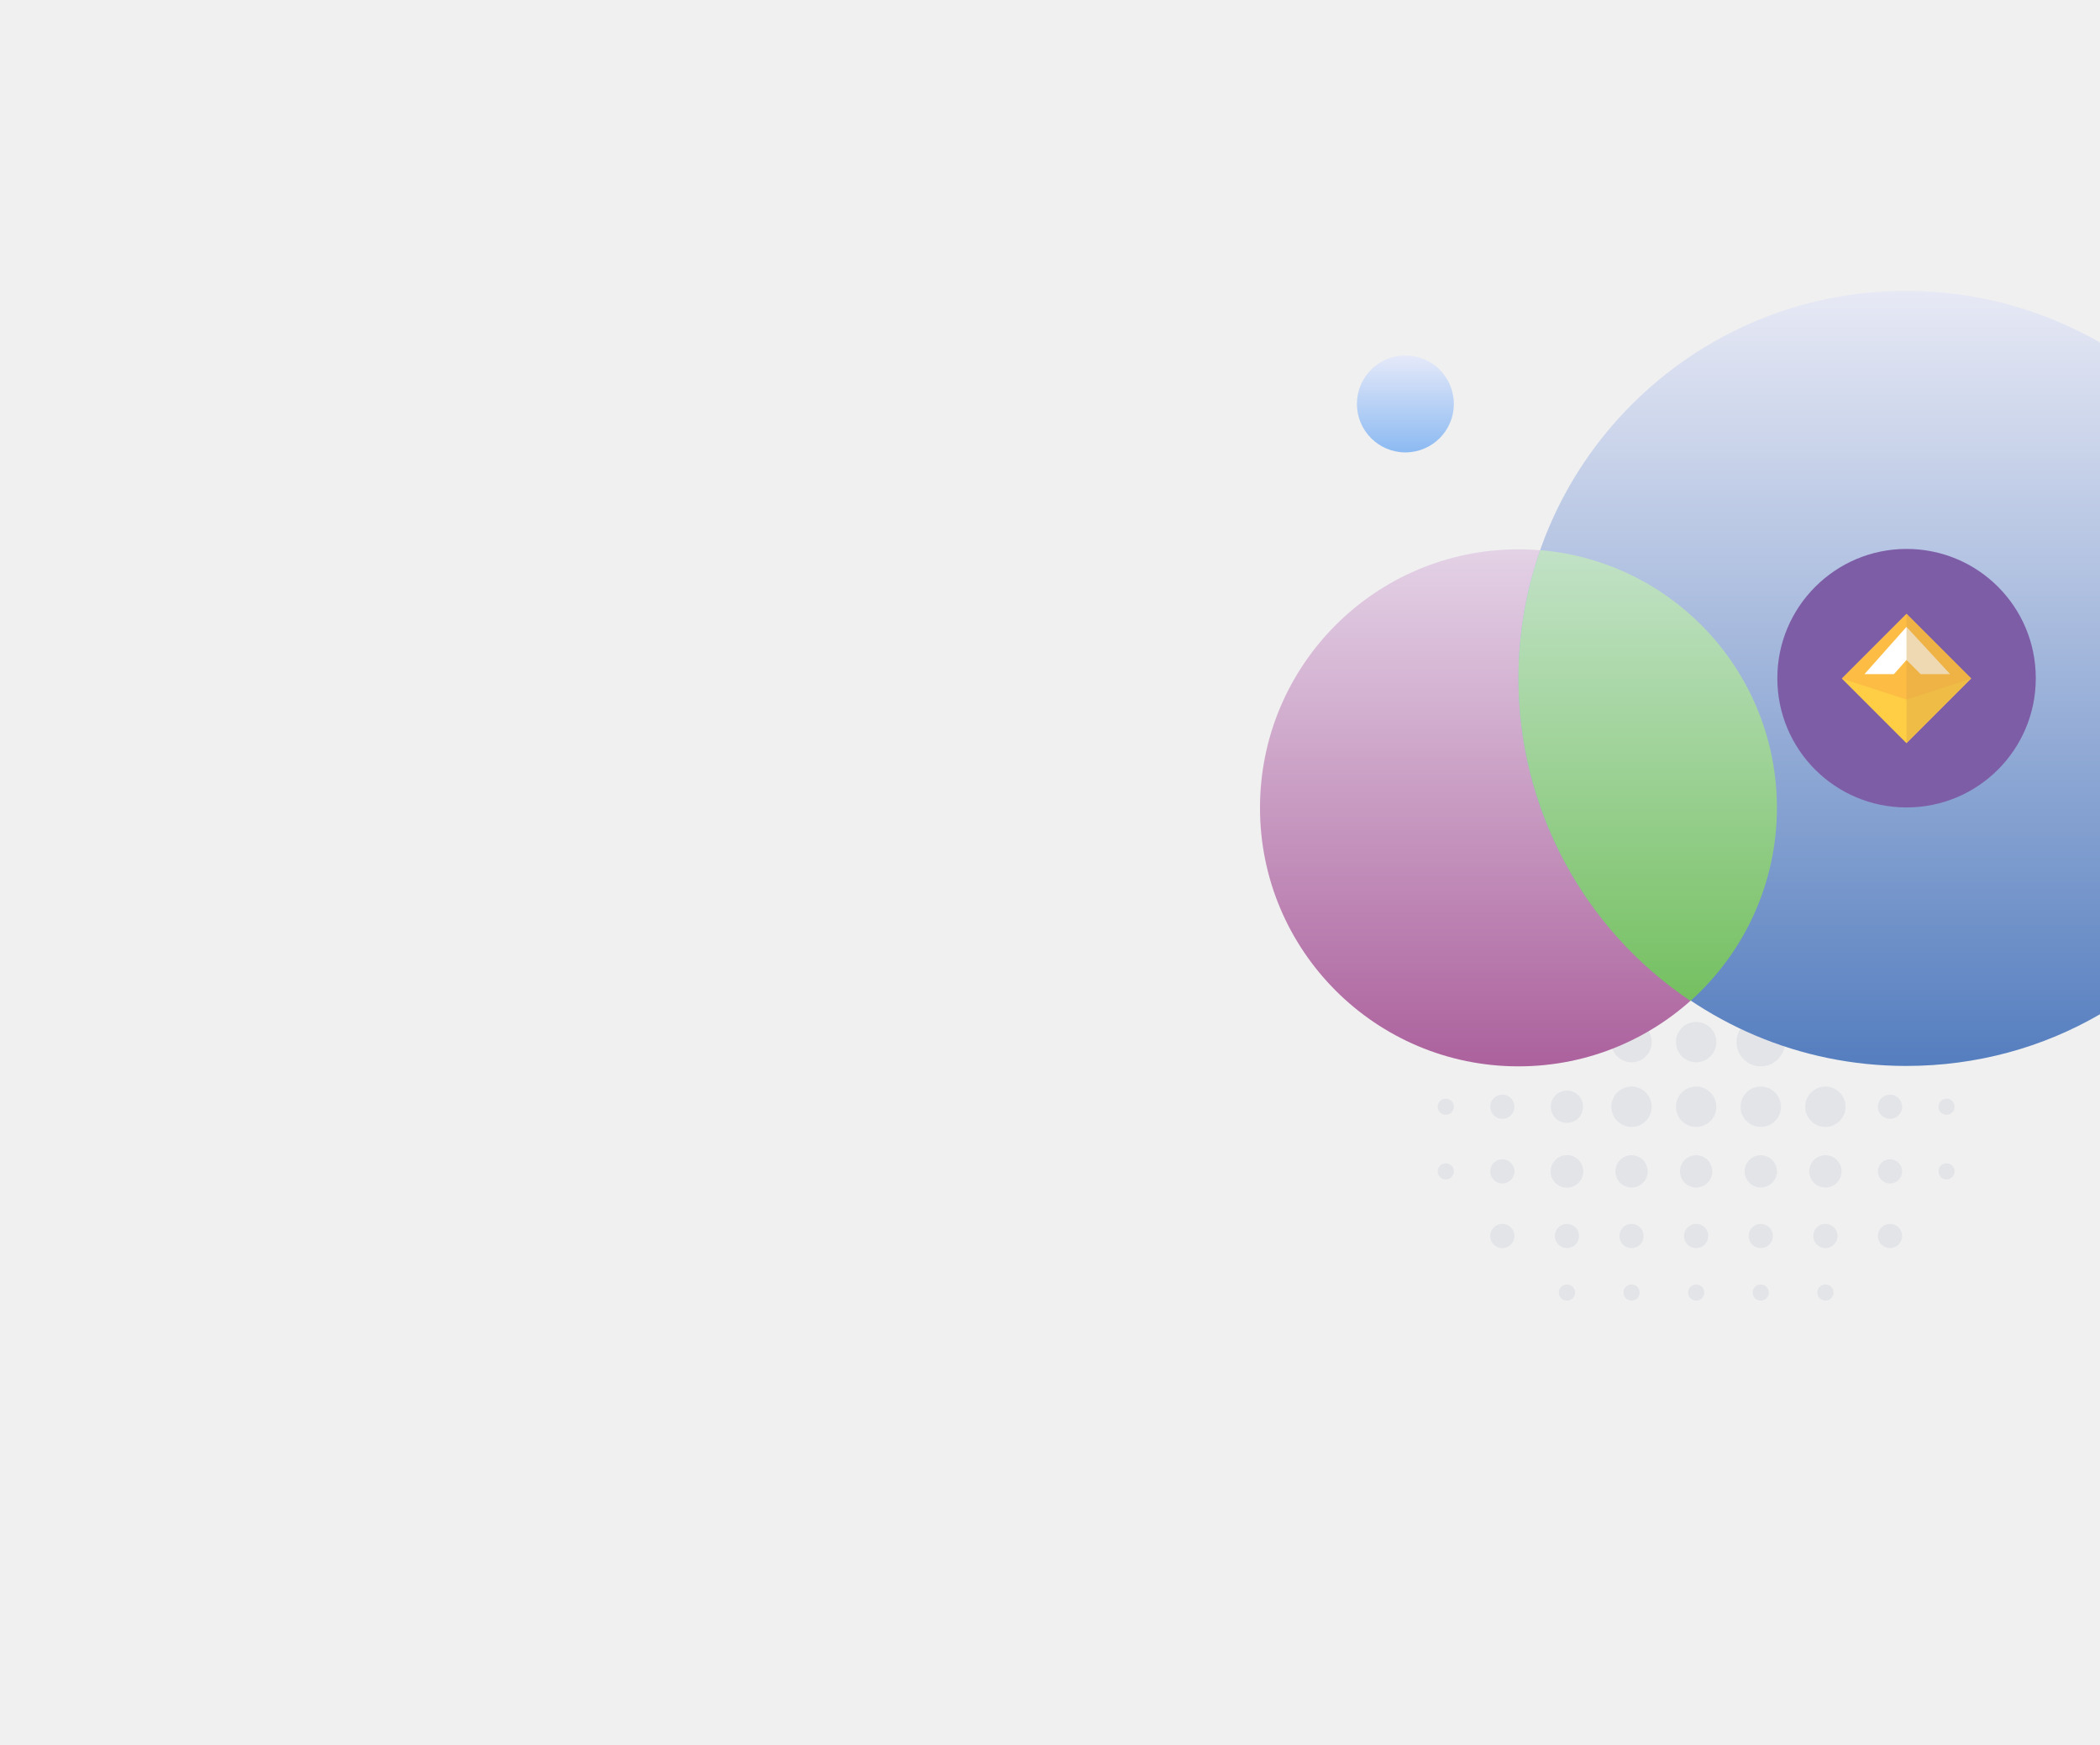
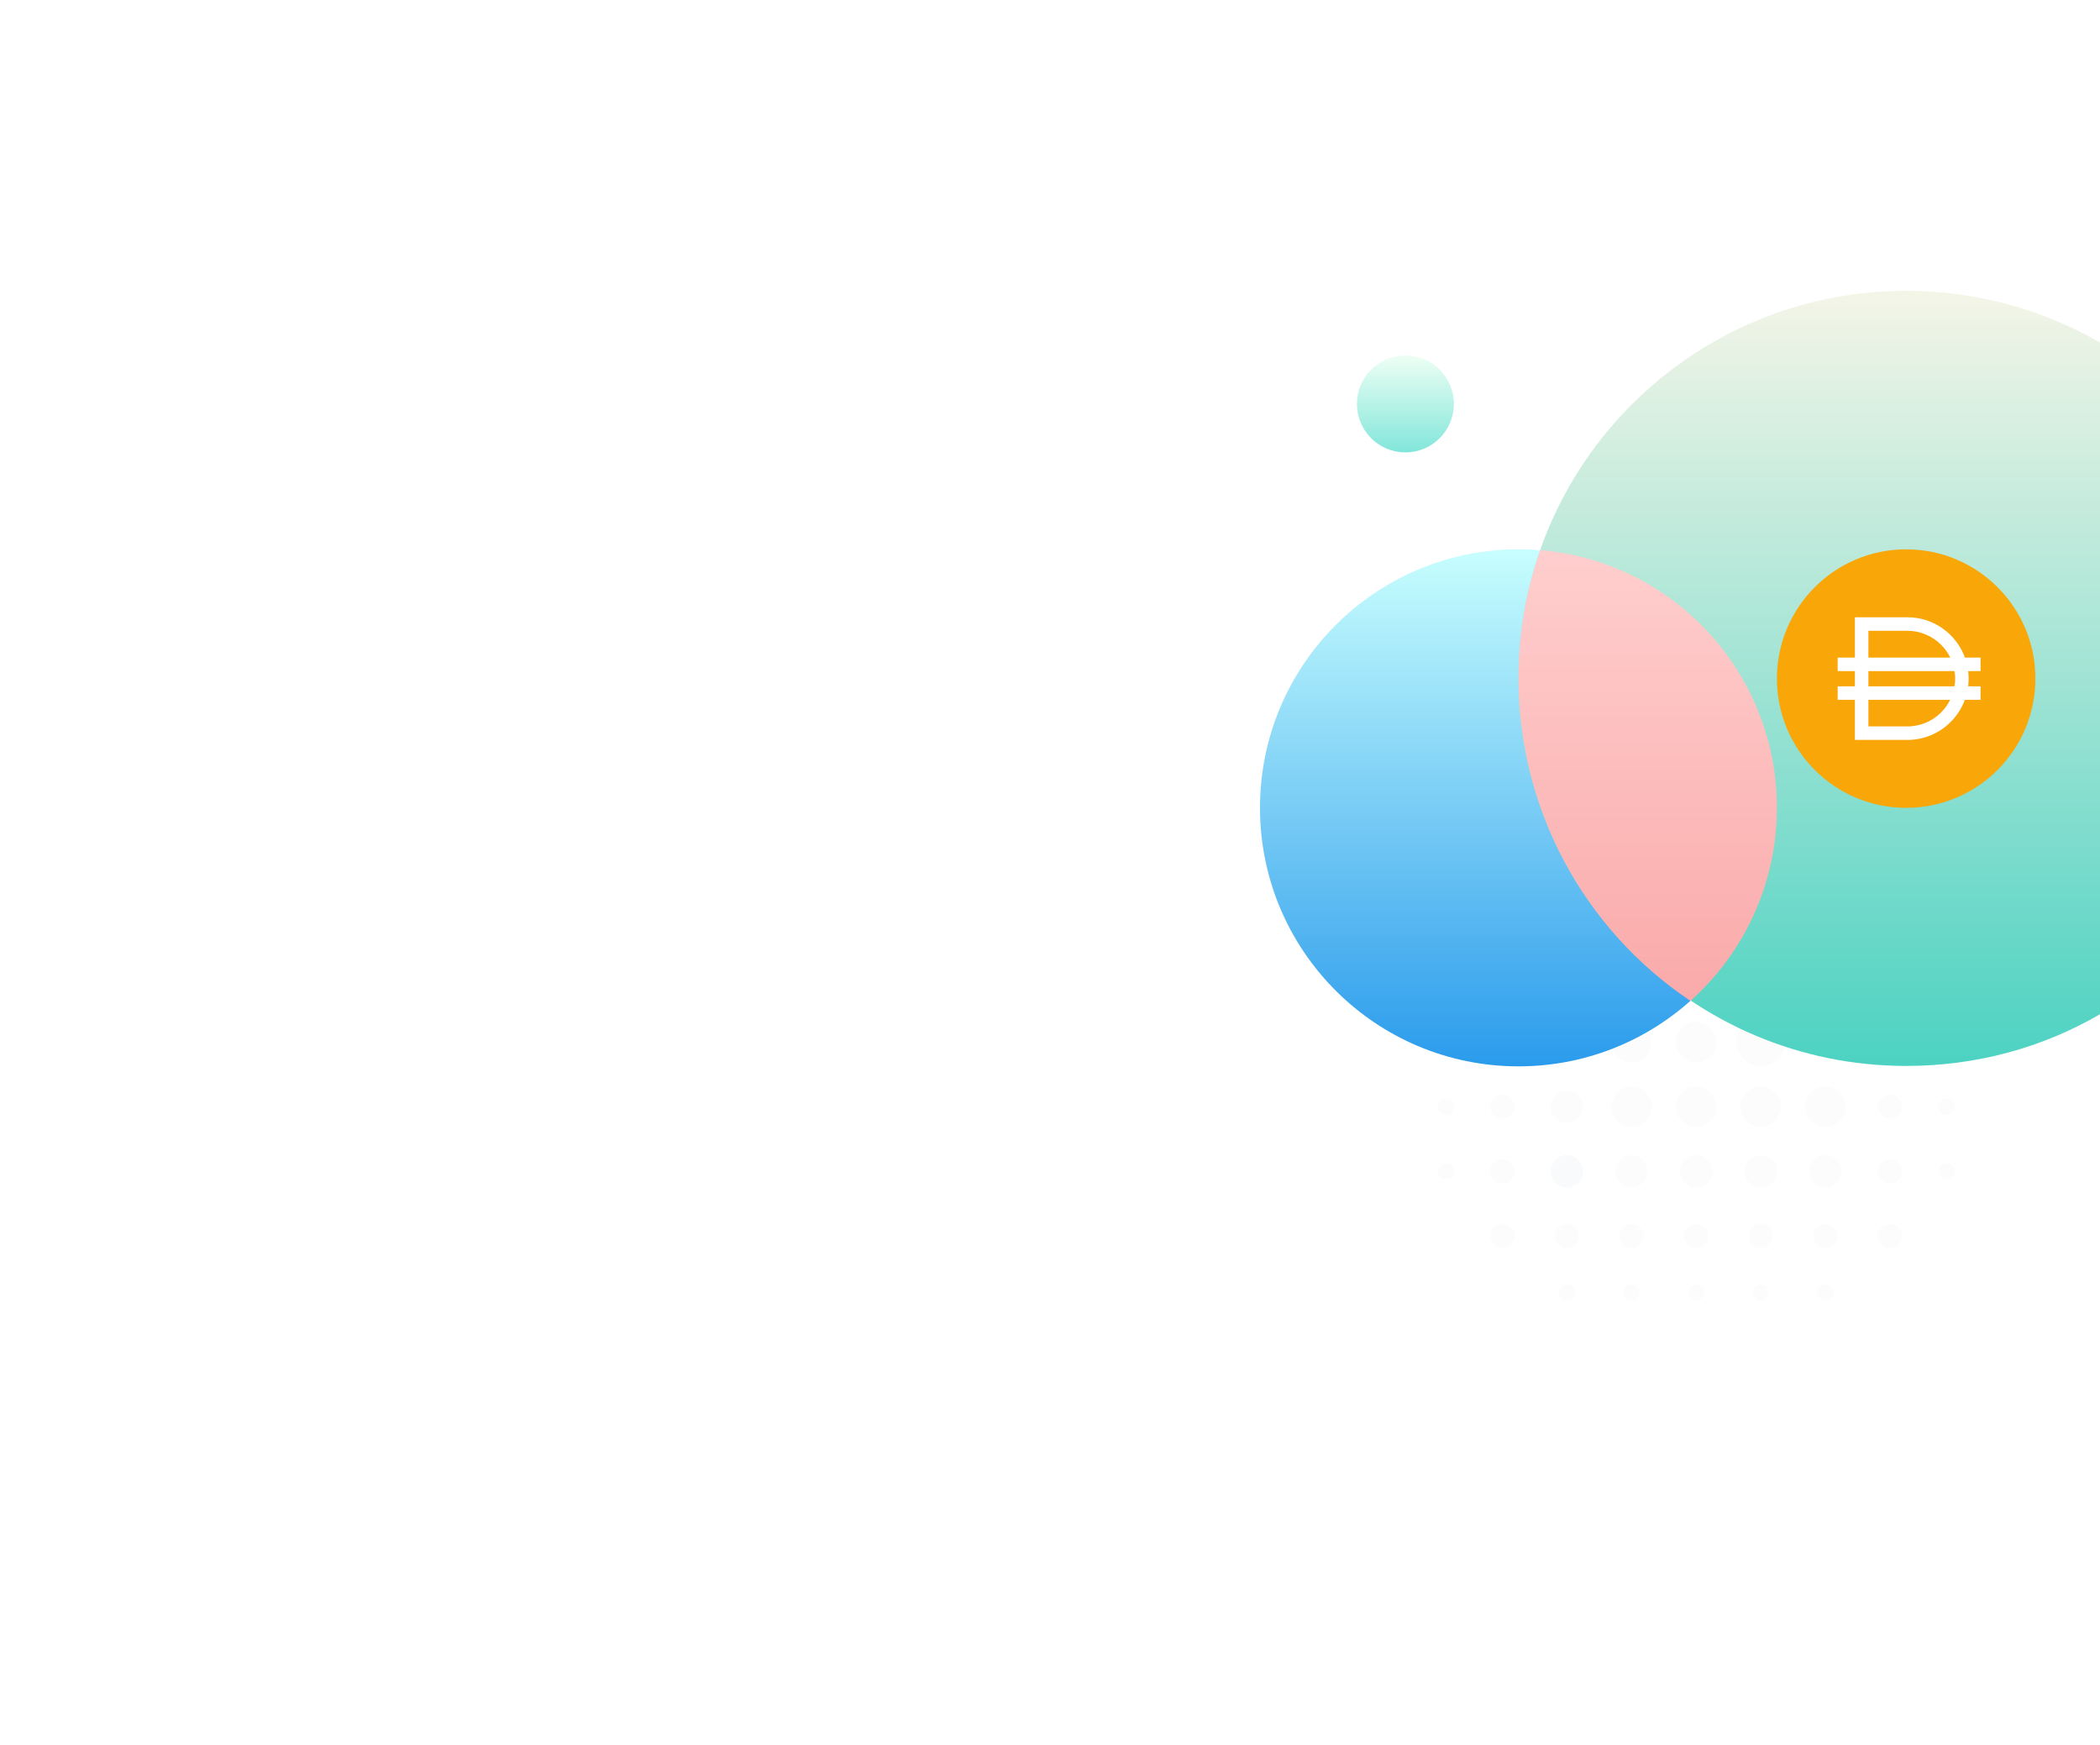
- <svg xmlns="http://www.w3.org/2000/svg" width="520" height="432" viewBox="0 0 520 432">
-   <style type="text/css">
- 	.st0{opacity:0.2;}
- 	.st1{fill:#A9B5C7;}
- 	.st2{fill:url(#Ellipse_125_1_);}
- 	.st3{fill:url(#Ellipse_127_1_);}
- 	.st4{fill:url(#Ellipse_126_1_);}
- 	.st5{fill:url(#Intersection_3_1_);}
- 	.st6{fill:#7E5DA7;}
- 	.st7{fill:#FFCE45;}
- 	.st8{fill:#FDBC43;}
- 	.st9{fill:#FFFFFF;}
- 	.st10{opacity:0.42;fill:#D8A448;enable-background:new    ;}
- </style>
-   <g>
-     <g id="bg_tile_dai" transform="translate(-104 -640)">
-       <g id="Group_1238" transform="translate(84 18)" class="st0">
-         <circle id="Ellipse_112" class="st1" cx="392" cy="912" r="3" />
-         <circle id="Ellipse_145" class="st1" cx="488" cy="912" r="3" />
-         <circle id="Ellipse_147" class="st1" cx="488" cy="896" r="3" />
-         <circle id="Ellipse_113" class="st1" cx="392" cy="896" r="3" />
-         <circle id="Ellipse_114" class="st1" cx="392" cy="880" r="3" />
-         <circle id="Ellipse_115" class="st1" cx="392" cy="864" r="3" />
-         <circle id="Ellipse_116" class="st1" cx="392" cy="848" r="3" />
-         <circle id="Ellipse_112-2" class="st1" cx="378" cy="912" r="2" />
-         <circle id="Ellipse_113-2" class="st1" cx="378" cy="896" r="2" />
-         <circle id="Ellipse_114-2" class="st1" cx="378" cy="880" r="2" />
-         <circle id="Ellipse_115-2" class="st1" cx="378" cy="864" r="2" />
-         <circle id="Ellipse_116-2" class="st1" cx="378" cy="848" r="2" />
-         <circle id="Ellipse_112-3" class="st1" cx="408" cy="912" r="4" />
-         <circle id="Ellipse_113-3" class="st1" cx="408" cy="896" r="4" />
-         <circle id="Ellipse_114-3" class="st1" cx="408" cy="880" r="4" />
-         <circle id="Ellipse_115-3" class="st1" cx="408" cy="864" r="4" />
-         <circle id="Ellipse_116-3" class="st1" cx="408" cy="848" r="4" />
-         <circle id="Ellipse_112-4" class="st1" cx="472" cy="928" r="3" />
-         <circle id="Ellipse_146" class="st1" cx="488" cy="928" r="3" />
-         <circle id="Ellipse_113-4" class="st1" cx="456" cy="928" r="3" />
-         <circle id="Ellipse_114-4" class="st1" cx="440" cy="928" r="3" />
-         <circle id="Ellipse_115-4" class="st1" cx="424" cy="928" r="3" />
-         <circle id="Ellipse_116-4" class="st1" cx="408" cy="928" r="3" />
-         <circle id="Ellipse_136" class="st1" cx="392" cy="928" r="3" />
-         <circle id="Ellipse_112-5" class="st1" cx="472" cy="942" r="2" />
-         <circle id="Ellipse_144" class="st1" cx="502" cy="912" r="2" />
-         <circle id="Ellipse_148" class="st1" cx="502" cy="896" r="2" />
-         <circle id="Ellipse_113-5" class="st1" cx="456" cy="942" r="2" />
-         <circle id="Ellipse_114-5" class="st1" cx="440" cy="942" r="2" />
-         <circle id="Ellipse_115-5" class="st1" cx="424" cy="942" r="2" />
-         <circle id="Ellipse_116-5" class="st1" cx="408" cy="942" r="2" />
-         <circle id="Ellipse_112-6" class="st1" cx="472" cy="912" r="4" />
-         <circle id="Ellipse_113-6" class="st1" cx="456" cy="912" r="4" />
-         <circle id="Ellipse_114-6" class="st1" cx="440" cy="912" r="4" />
-         <circle id="Ellipse_115-6" class="st1" cx="424" cy="912" r="4" />
-         <circle id="Ellipse_137" class="st1" cx="424" cy="896" r="5" />
-         <circle id="Ellipse_138" class="st1" cx="440" cy="896" r="5" />
-         <circle id="Ellipse_140" class="st1" cx="456" cy="896" r="5" />
-         <circle id="Ellipse_141" class="st1" cx="472" cy="896" r="5" />
-         <circle id="Ellipse_139" class="st1" cx="424" cy="880" r="5" />
-         <circle id="Ellipse_142" class="st1" cx="440" cy="880" r="5" />
-         <circle id="Ellipse_143" class="st1" cx="456" cy="880" r="6" />
-         <circle id="Ellipse_116-6" class="st1" cx="408" cy="912" r="4" />
-       </g>
-       <linearGradient id="Ellipse_125_1_" gradientUnits="userSpaceOnUse" x1="202.367" y1="1271.085" x2="202.367" y2="1272.085" gradientTransform="matrix(128 0 0 -128 -25423 163602.891)">
-         <stop offset="0" style="stop-color:#AC629D" />
-         <stop offset="1" style="stop-color:#E4D3E7" />
-       </linearGradient>
-       <circle id="Ellipse_125" class="st2" cx="480" cy="840" r="64" />
-       <linearGradient id="Ellipse_127_1_" gradientUnits="userSpaceOnUse" x1="201.953" y1="1272.687" x2="201.953" y2="1273.687" gradientTransform="matrix(192 0 0 -192 -38223 245259.828)">
-         <stop offset="0" style="stop-color:#557EBF" />
-         <stop offset="1" style="stop-color:#E7E9F5" />
-       </linearGradient>
-       <path id="Ellipse_127" class="st3" d="M576,712c17.5,0,33.9,4.7,48,12.8l0,0v166.3l0,0c-14.1,8.2-30.5,12.8-48,12.8    c-53,0-96-43-96-96S523,712,576,712z" />
-       <linearGradient id="Ellipse_126_1_" gradientUnits="userSpaceOnUse" x1="206.125" y1="1250.265" x2="206.125" y2="1251.265" gradientTransform="matrix(24 0 0 -24 -4495 30758.354)">
-         <stop offset="0" style="stop-color:#8CBAF2" />
-         <stop offset="1" style="stop-color:#E5E9F9" />
-       </linearGradient>
-       <circle id="Ellipse_126" class="st4" cx="452" cy="740" r="12" />
-       <linearGradient id="Intersection_3_1_" gradientUnits="userSpaceOnUse" x1="203.234" y1="1270.377" x2="203.234" y2="1271.377" gradientTransform="matrix(64.0001 0 0 -111.555 -12495.021 142604.656)">
-         <stop offset="0" style="stop-color:#75C061" />
-         <stop offset="1" style="stop-color:#C2E2C7" />
-       </linearGradient>
-       <path id="Intersection_3" class="st5" d="M480,808c0-10.8,1.8-21.6,5.4-31.8C518.5,779,544,806.7,544,840    c0,18.3-7.8,35.6-21.4,47.8C496,870,480,840,480,808z" />
-     </g>
+ <svg xmlns="http://www.w3.org/2000/svg" width="520" height="432" viewBox="0 0 520 432" fill="none">
+   <rect width="520" height="432" fill="white" />
+   <g opacity="0.2">
+     <path opacity="0.2" d="M372 293C373.657 293 375 291.657 375 290C375 288.343 373.657 287 372 287C370.343 287 369 288.343 369 290C369 291.657 370.343 293 372 293Z" fill="#A9B5C7" />
+     <path opacity="0.2" d="M468 293C469.657 293 471 291.657 471 290C471 288.343 469.657 287 468 287C466.343 287 465 288.343 465 290C465 291.657 466.343 293 468 293Z" fill="#A9B5C7" />
+     <path opacity="0.2" d="M468 277C469.657 277 471 275.657 471 274C471 272.343 469.657 271 468 271C466.343 271 465 272.343 465 274C465 275.657 466.343 277 468 277Z" fill="#A9B5C7" />
+     <path opacity="0.2" d="M372 277C373.657 277 375 275.657 375 274C375 272.343 373.657 271 372 271C370.343 271 369 272.343 369 274C369 275.657 370.343 277 372 277Z" fill="#A9B5C7" />
+     <path opacity="0.2" d="M372 261C373.657 261 375 259.657 375 258C375 256.343 373.657 255 372 255C370.343 255 369 256.343 369 258C369 259.657 370.343 261 372 261Z" fill="#A9B5C7" />
+     <path opacity="0.2" d="M372 245C373.657 245 375 243.657 375 242C375 240.343 373.657 239 372 239C370.343 239 369 240.343 369 242C369 243.657 370.343 245 372 245Z" fill="#A9B5C7" />
+     <path opacity="0.2" d="M372 229C373.657 229 375 227.657 375 226C375 224.343 373.657 223 372 223C370.343 223 369 224.343 369 226C369 227.657 370.343 229 372 229Z" fill="#A9B5C7" />
+     <path opacity="0.2" d="M358 292C359.105 292 360 291.105 360 290C360 288.895 359.105 288 358 288C356.895 288 356 288.895 356 290C356 291.105 356.895 292 358 292Z" fill="#A9B5C7" />
+     <path opacity="0.2" d="M358 276C359.105 276 360 275.105 360 274C360 272.895 359.105 272 358 272C356.895 272 356 272.895 356 274C356 275.105 356.895 276 358 276Z" fill="#A9B5C7" />
+     <path opacity="0.2" d="M358 260C359.105 260 360 259.105 360 258C360 256.895 359.105 256 358 256C356.895 256 356 256.895 356 258C356 259.105 356.895 260 358 260Z" fill="#A9B5C7" />
+     <path opacity="0.2" d="M358 244C359.105 244 360 243.105 360 242C360 240.895 359.105 240 358 240C356.895 240 356 240.895 356 242C356 243.105 356.895 244 358 244Z" fill="#A9B5C7" />
+     <path opacity="0.2" d="M358 228C359.105 228 360 227.105 360 226C360 224.895 359.105 224 358 224C356.895 224 356 224.895 356 226C356 227.105 356.895 228 358 228Z" fill="#A9B5C7" />
+     <path opacity="0.2" d="M388 294C390.209 294 392 292.209 392 290C392 287.791 390.209 286 388 286C385.791 286 384 287.791 384 290C384 292.209 385.791 294 388 294Z" fill="#A9B5C7" />
+     <path opacity="0.2" d="M388 278C390.209 278 392 276.209 392 274C392 271.791 390.209 270 388 270C385.791 270 384 271.791 384 274C384 276.209 385.791 278 388 278Z" fill="#A9B5C7" />
+     <path opacity="0.2" d="M388 262C390.209 262 392 260.209 392 258C392 255.791 390.209 254 388 254C385.791 254 384 255.791 384 258C384 260.209 385.791 262 388 262Z" fill="#A9B5C7" />
+     <path opacity="0.2" d="M388 246C390.209 246 392 244.209 392 242C392 239.791 390.209 238 388 238C385.791 238 384 239.791 384 242C384 244.209 385.791 246 388 246Z" fill="#A9B5C7" />
+     <path opacity="0.2" d="M388 230C390.209 230 392 228.209 392 226C392 223.791 390.209 222 388 222C385.791 222 384 223.791 384 226C384 228.209 385.791 230 388 230Z" fill="#A9B5C7" />
+     <path opacity="0.2" d="M452 309C453.657 309 455 307.657 455 306C455 304.343 453.657 303 452 303C450.343 303 449 304.343 449 306C449 307.657 450.343 309 452 309Z" fill="#A9B5C7" />
+     <path opacity="0.2" d="M468 309C469.657 309 471 307.657 471 306C471 304.343 469.657 303 468 303C466.343 303 465 304.343 465 306C465 307.657 466.343 309 468 309Z" fill="#A9B5C7" />
+     <path opacity="0.2" d="M436 309C437.657 309 439 307.657 439 306C439 304.343 437.657 303 436 303C434.343 303 433 304.343 433 306C433 307.657 434.343 309 436 309Z" fill="#A9B5C7" />
+     <path opacity="0.2" d="M420 309C421.657 309 423 307.657 423 306C423 304.343 421.657 303 420 303C418.343 303 417 304.343 417 306C417 307.657 418.343 309 420 309Z" fill="#A9B5C7" />
+     <path opacity="0.2" d="M404 309C405.657 309 407 307.657 407 306C407 304.343 405.657 303 404 303C402.343 303 401 304.343 401 306C401 307.657 402.343 309 404 309Z" fill="#A9B5C7" />
+     <path opacity="0.2" d="M388 309C389.657 309 391 307.657 391 306C391 304.343 389.657 303 388 303C386.343 303 385 304.343 385 306C385 307.657 386.343 309 388 309Z" fill="#A9B5C7" />
+     <path opacity="0.2" d="M372 309C373.657 309 375 307.657 375 306C375 304.343 373.657 303 372 303C370.343 303 369 304.343 369 306C369 307.657 370.343 309 372 309Z" fill="#A9B5C7" />
+     <path opacity="0.2" d="M452 322C453.105 322 454 321.105 454 320C454 318.895 453.105 318 452 318C450.895 318 450 318.895 450 320C450 321.105 450.895 322 452 322Z" fill="#A9B5C7" />
+     <path opacity="0.2" d="M482 292C483.105 292 484 291.105 484 290C484 288.895 483.105 288 482 288C480.895 288 480 288.895 480 290C480 291.105 480.895 292 482 292Z" fill="#A9B5C7" />
+     <path opacity="0.2" d="M482 276C483.105 276 484 275.105 484 274C484 272.895 483.105 272 482 272C480.895 272 480 272.895 480 274C480 275.105 480.895 276 482 276Z" fill="#A9B5C7" />
+     <path opacity="0.2" d="M436 322C437.105 322 438 321.105 438 320C438 318.895 437.105 318 436 318C434.895 318 434 318.895 434 320C434 321.105 434.895 322 436 322Z" fill="#A9B5C7" />
+     <path opacity="0.2" d="M420 322C421.105 322 422 321.105 422 320C422 318.895 421.105 318 420 318C418.895 318 418 318.895 418 320C418 321.105 418.895 322 420 322Z" fill="#A9B5C7" />
+     <path opacity="0.2" d="M404 322C405.105 322 406 321.105 406 320C406 318.895 405.105 318 404 318C402.895 318 402 318.895 402 320C402 321.105 402.895 322 404 322Z" fill="#A9B5C7" />
+     <path opacity="0.2" d="M388 322C389.105 322 390 321.105 390 320C390 318.895 389.105 318 388 318C386.895 318 386 318.895 386 320C386 321.105 386.895 322 388 322Z" fill="#A9B5C7" />
+     <path opacity="0.2" d="M452 294C454.209 294 456 292.209 456 290C456 287.791 454.209 286 452 286C449.791 286 448 287.791 448 290C448 292.209 449.791 294 452 294Z" fill="#A9B5C7" />
+     <path opacity="0.2" d="M436 294C438.209 294 440 292.209 440 290C440 287.791 438.209 286 436 286C433.791 286 432 287.791 432 290C432 292.209 433.791 294 436 294Z" fill="#A9B5C7" />
+     <path opacity="0.2" d="M420 294C422.209 294 424 292.209 424 290C424 287.791 422.209 286 420 286C417.791 286 416 287.791 416 290C416 292.209 417.791 294 420 294Z" fill="#A9B5C7" />
+     <path opacity="0.2" d="M404 294C406.209 294 408 292.209 408 290C408 287.791 406.209 286 404 286C401.791 286 400 287.791 400 290C400 292.209 401.791 294 404 294Z" fill="#A9B5C7" />
+     <path opacity="0.2" d="M404 279C406.761 279 409 276.761 409 274C409 271.239 406.761 269 404 269C401.239 269 399 271.239 399 274C399 276.761 401.239 279 404 279Z" fill="#A9B5C7" />
+     <path opacity="0.2" d="M420 279C422.761 279 425 276.761 425 274C425 271.239 422.761 269 420 269C417.239 269 415 271.239 415 274C415 276.761 417.239 279 420 279Z" fill="#A9B5C7" />
+     <path opacity="0.2" d="M436 279C438.761 279 441 276.761 441 274C441 271.239 438.761 269 436 269C433.239 269 431 271.239 431 274C431 276.761 433.239 279 436 279Z" fill="#A9B5C7" />
+     <path opacity="0.2" d="M452 279C454.761 279 457 276.761 457 274C457 271.239 454.761 269 452 269C449.239 269 447 271.239 447 274C447 276.761 449.239 279 452 279Z" fill="#A9B5C7" />
+     <path opacity="0.2" d="M404 263C406.761 263 409 260.761 409 258C409 255.239 406.761 253 404 253C401.239 253 399 255.239 399 258C399 260.761 401.239 263 404 263Z" fill="#A9B5C7" />
+     <path opacity="0.2" d="M420 263C422.761 263 425 260.761 425 258C425 255.239 422.761 253 420 253C417.239 253 415 255.239 415 258C415 260.761 417.239 263 420 263Z" fill="#A9B5C7" />
+     <path opacity="0.2" d="M436 264C439.314 264 442 261.314 442 258C442 254.686 439.314 252 436 252C432.686 252 430 254.686 430 258C430 261.314 432.686 264 436 264Z" fill="#A9B5C7" />
+     <path opacity="0.2" d="M388 294C390.209 294 392 292.209 392 290C392 287.791 390.209 286 388 286C385.791 286 384 287.791 384 290C384 292.209 385.791 294 388 294Z" fill="#A9B5C7" />
  </g>
-   <g id="ic_token_dai" transform="translate(-32 -280)">
-     <path id="Rectangle_411" class="st6" d="M504.1,415.9L504.1,415.9c17.7,0,32,14.3,32,32l0,0c0,17.7-14.3,32-32,32l0,0   c-17.7,0-32-14.3-32-32l0,0C472.1,430.3,486.4,415.9,504.1,415.9z" />
-     <g id="Group_399" transform="translate(35.383 283.896)">
-       <path id="Path_327" class="st7" d="M468.7,148.1l16,16l-16,16l-16-16L468.7,148.1z" />
-       <path id="Path_328" class="st8" d="M468.7,169.3l-16-5.2l16-16l16,16L468.7,169.3z" />
-       <path id="Path_329" class="st9" d="M458.3,163h7.3l3.1-3.5l3.5,3.5h7.3l-10.8-11.7L458.3,163z" />
-       <path id="Path_330" class="st10" d="M468.7,180v-32l16,16L468.7,180z" />
-     </g>
-   </g>
+   <path d="M376 264C411.346 264 440 235.346 440 200C440 164.654 411.346 136 376 136C340.654 136 312 164.654 312 200C312 235.346 340.654 264 376 264Z" fill="url(#paint0_linear)" />
+   <path d="M472 72C489.5 72 505.9 76.7 520 84.8V251.1C505.9 259.3 489.5 263.9 472 263.9C419 263.9 376 220.9 376 167.9C376 114.9 419 72 472 72Z" fill="url(#paint1_linear)" />
+   <path d="M348 112C354.627 112 360 106.627 360 100C360 93.373 354.627 88 348 88C341.373 88 336 93.373 336 100C336 106.627 341.373 112 348 112Z" fill="url(#paint2_linear)" />
+   <path d="M376 168C376 157.2 377.8 146.4 381.4 136.2C414.5 139 440 166.7 440 200C440 218.3 432.2 235.6 418.6 247.8C392 230 376 200 376 168Z" fill="url(#paint3_linear)" />
+   <circle cx="472" cy="168" r="32" fill="#F8A608" />
+   <path fill-rule="evenodd" clip-rule="evenodd" d="M459.309 152.821H472.287C480.672 152.821 487.469 159.618 487.469 168.003C487.469 176.388 480.672 183.185 472.287 183.185H459.309V152.821ZM462.652 156.163V179.843H472.287C478.826 179.843 484.127 174.542 484.127 168.003C484.127 161.464 478.826 156.163 472.287 156.163H462.652Z" fill="white" />
+   <path d="M455.043 166.146H490.421V162.803H455.043V166.146Z" fill="white" />
+   <path d="M455.043 173.257H490.421V169.915H455.043V173.257Z" fill="white" />
+   <defs>
+     <linearGradient id="paint0_linear" x1="376.002" y1="263.998" x2="376.002" y2="135.998" gradientUnits="userSpaceOnUse">
+       <stop stop-color="#2A9BEC" />
+       <stop offset="1" stop-color="#C8FEFE" />
+     </linearGradient>
+     <linearGradient id="paint1_linear" x1="447.995" y1="263.905" x2="447.995" y2="72.001" gradientUnits="userSpaceOnUse">
+       <stop stop-color="#4CD2C2" />
+       <stop offset="1" stop-color="#F4F5E7" />
+     </linearGradient>
+     <linearGradient id="paint2_linear" x1="347.999" y1="112.001" x2="347.999" y2="88" gradientUnits="userSpaceOnUse">
+       <stop stop-color="#82E6DA" />
+       <stop offset="1" stop-color="#EEFFF5" />
+     </linearGradient>
+     <linearGradient id="paint3_linear" x1="408.001" y1="247.795" x2="408.001" y2="136.195" gradientUnits="userSpaceOnUse">
+       <stop stop-color="#FAAAAA" />
+       <stop offset="0.979" stop-color="#FFCDCD" />
+     </linearGradient>
+   </defs>
</svg>
